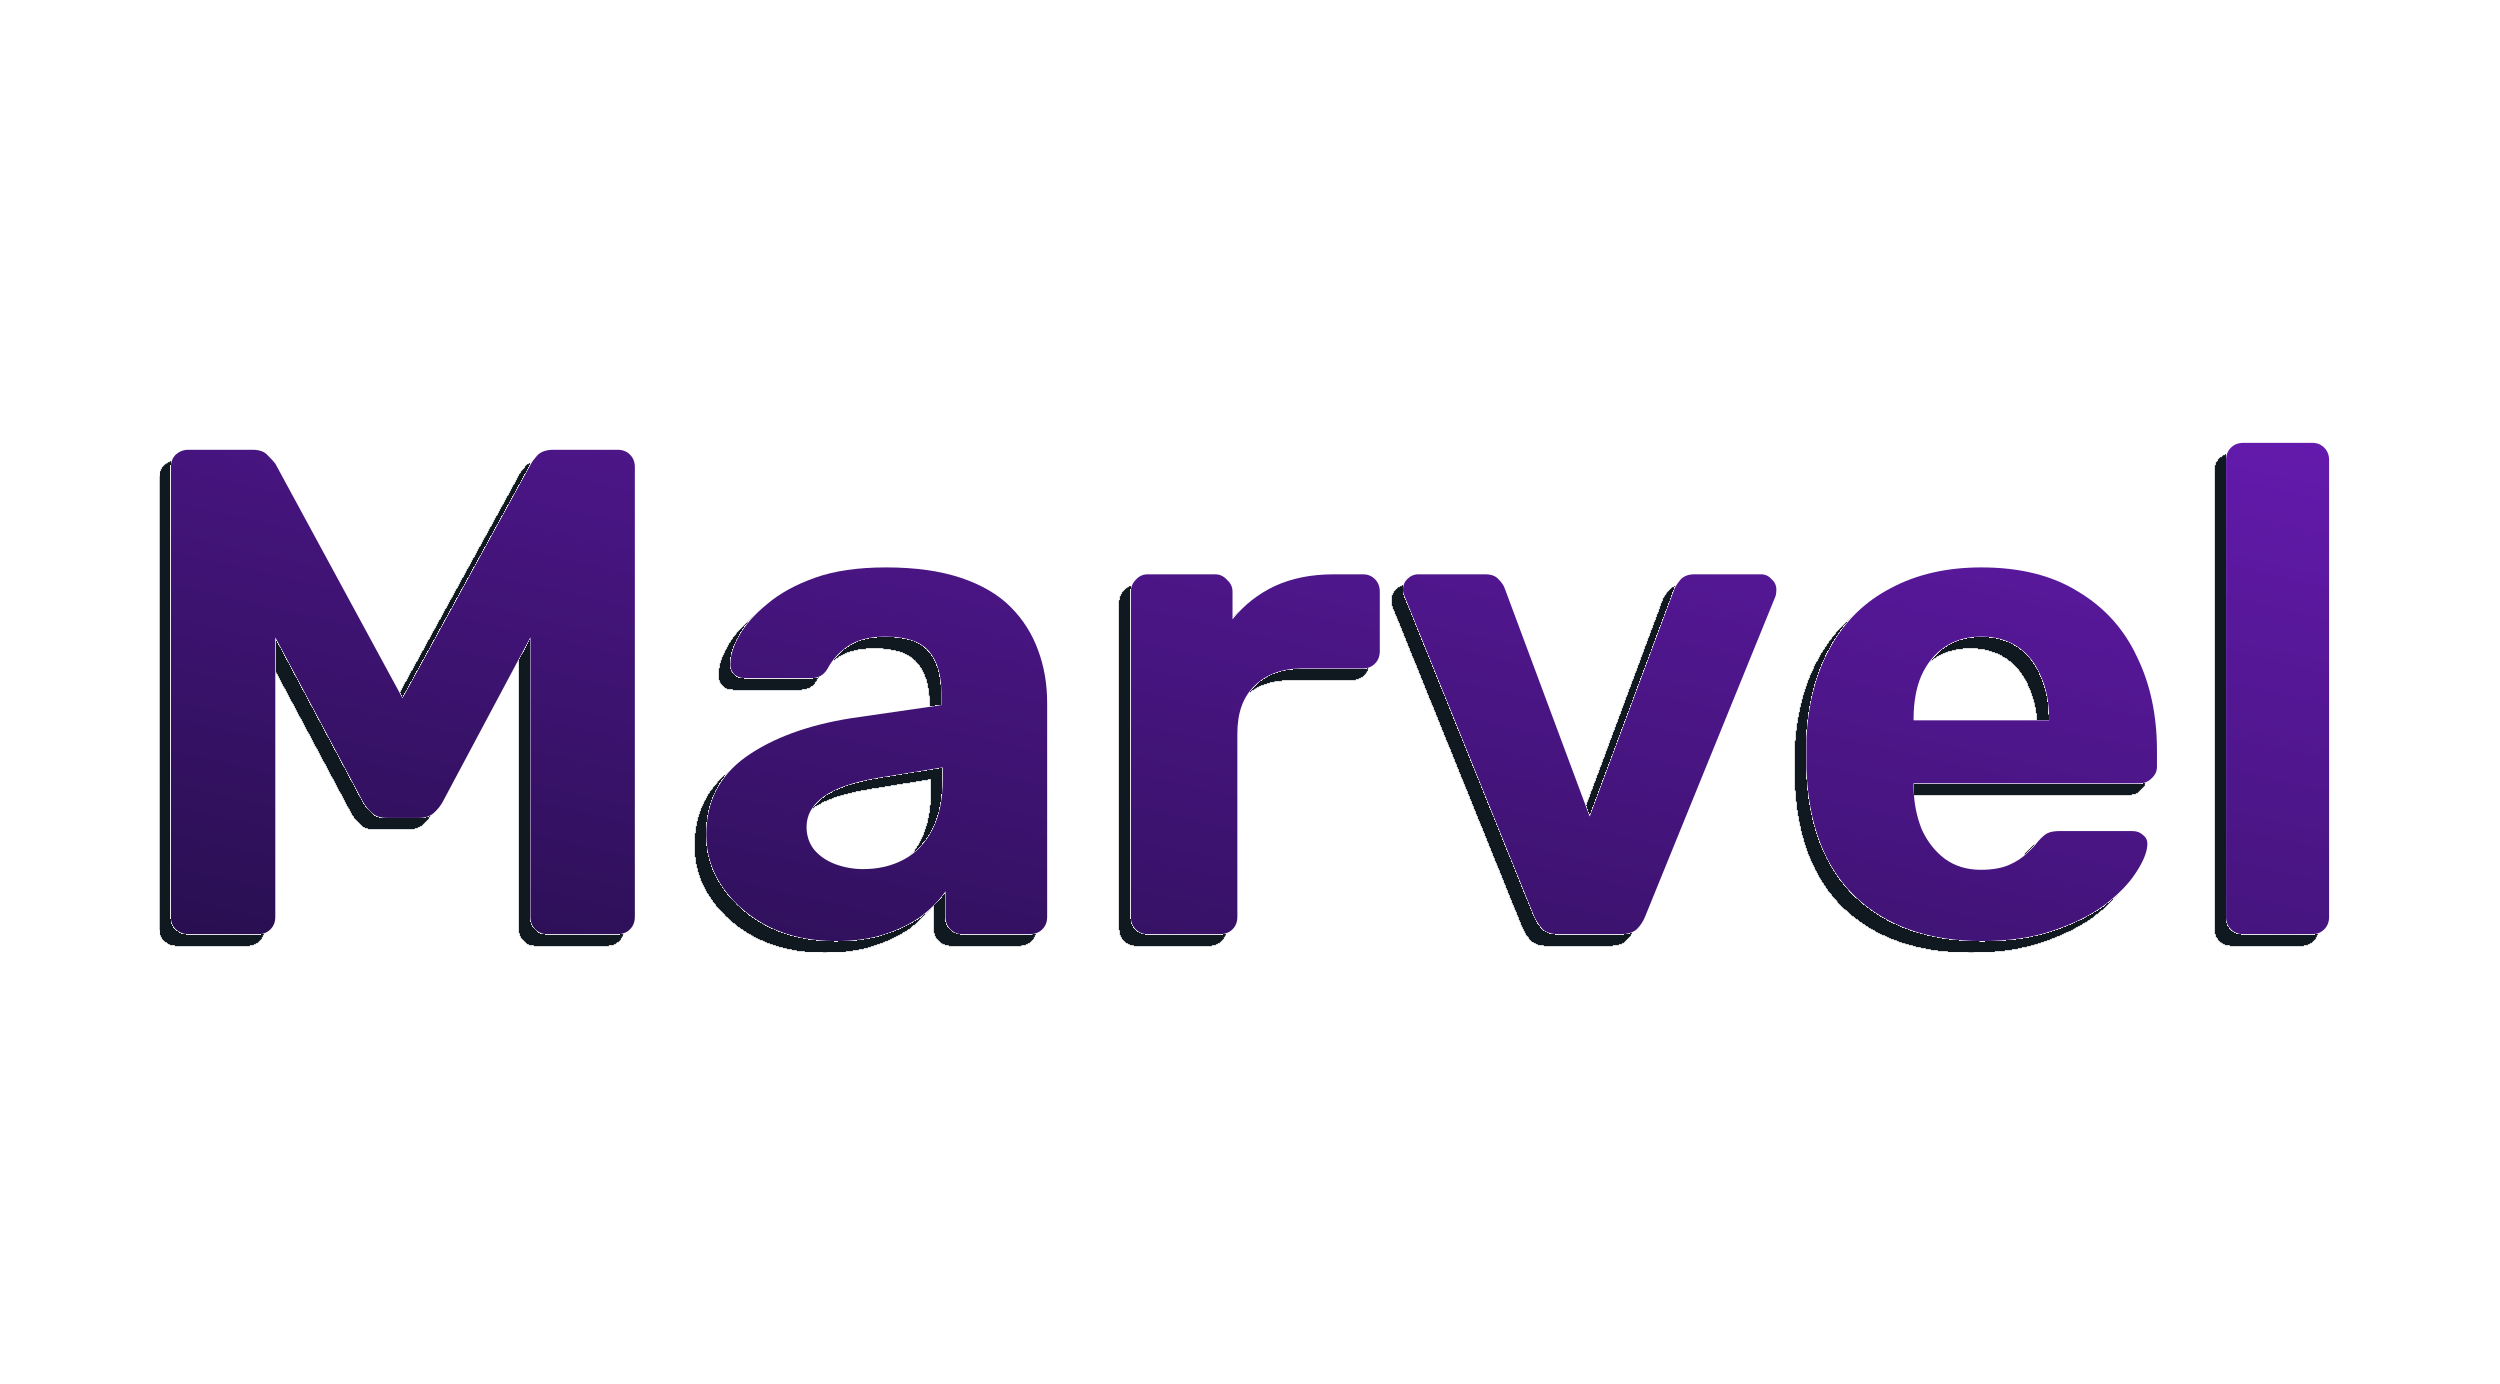
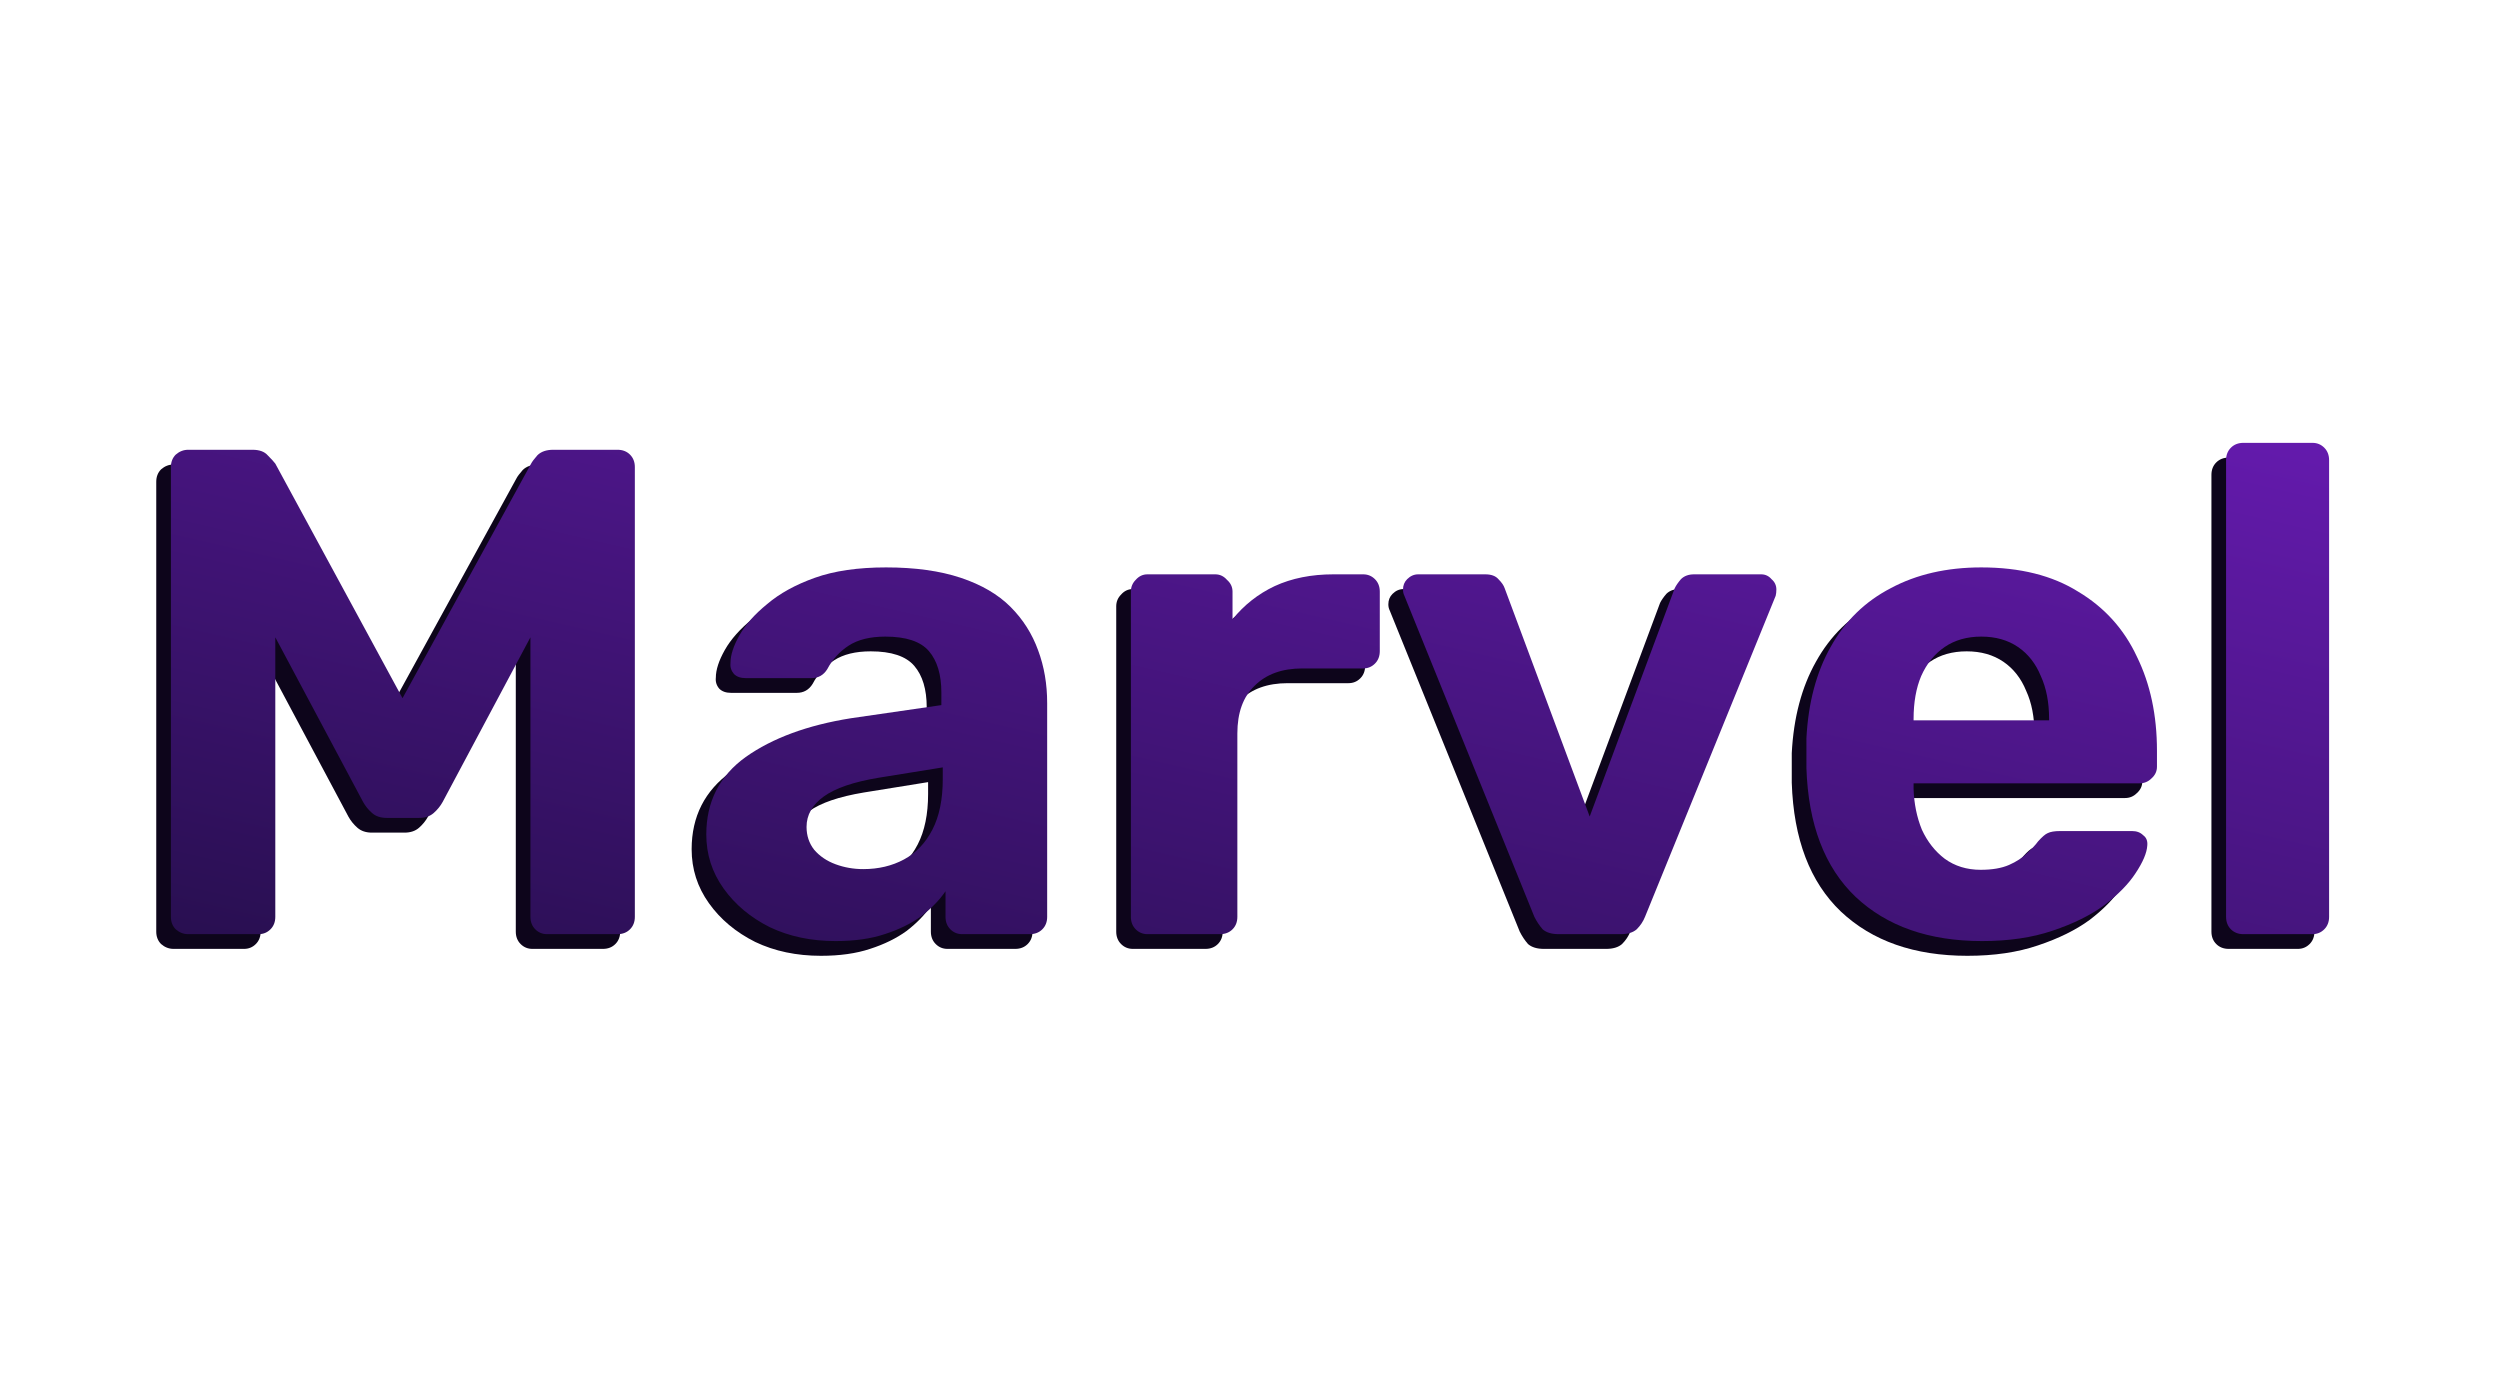
<svg xmlns="http://www.w3.org/2000/svg" width="224" height="124" viewBox="0 0 224 124" fill="none">
-   <g filter="url(#filter0_d_27_104)">
-     <path d="M16.862 83.7C16.448 83.7 16.077 83.555 15.746 83.266C15.457 82.977 15.313 82.605 15.313 82.15V41.85C15.313 41.395 15.457 41.023 15.746 40.734C16.077 40.445 16.448 40.3 16.862 40.3H22.623C23.242 40.3 23.697 40.465 23.986 40.796C24.316 41.127 24.544 41.375 24.667 41.54L36.066 62.558L47.589 41.54C47.672 41.375 47.858 41.127 48.147 40.796C48.477 40.465 48.952 40.3 49.572 40.3H55.333C55.788 40.3 56.159 40.445 56.448 40.734C56.737 41.023 56.882 41.395 56.882 41.85V82.15C56.882 82.605 56.737 82.977 56.448 83.266C56.159 83.555 55.788 83.7 55.333 83.7H49.014C48.601 83.7 48.25 83.555 47.961 83.266C47.672 82.977 47.527 82.605 47.527 82.15V57.102L39.66 71.858C39.453 72.23 39.185 72.561 38.854 72.85C38.524 73.139 38.09 73.284 37.553 73.284H34.642C34.105 73.284 33.671 73.139 33.341 72.85C33.01 72.561 32.742 72.23 32.535 71.858L24.667 57.102V82.15C24.667 82.605 24.523 82.977 24.234 83.266C23.945 83.555 23.594 83.7 23.181 83.7H16.862Z" fill="url(#paint0_linear_27_104)" />
-     <path d="M74.869 84.32C72.68 84.32 70.718 83.907 68.983 83.08C67.249 82.212 65.865 81.055 64.833 79.608C63.8 78.161 63.284 76.549 63.284 74.772C63.284 71.837 64.461 69.523 66.815 67.828C69.21 66.133 72.349 64.976 76.232 64.356L84.347 63.178V62.062C84.347 60.45 83.975 59.21 83.232 58.342C82.489 57.474 81.188 57.04 79.329 57.04C77.966 57.04 76.872 57.309 76.046 57.846C75.22 58.383 74.58 59.086 74.125 59.954C73.795 60.491 73.32 60.76 72.7 60.76H66.815C66.361 60.76 66.01 60.636 65.762 60.388C65.514 60.099 65.411 59.768 65.452 59.396C65.452 58.693 65.721 57.867 66.257 56.916C66.794 55.965 67.62 55.035 68.736 54.126C69.851 53.175 71.275 52.39 73.01 51.77C74.745 51.15 76.872 50.84 79.391 50.84C81.993 50.84 84.223 51.15 86.082 51.77C87.94 52.39 89.427 53.258 90.542 54.374C91.657 55.49 92.484 56.792 93.02 58.28C93.557 59.727 93.826 61.297 93.826 62.992V82.15C93.826 82.605 93.681 82.977 93.392 83.266C93.103 83.555 92.731 83.7 92.277 83.7H86.206C85.793 83.7 85.442 83.555 85.153 83.266C84.864 82.977 84.719 82.605 84.719 82.15V79.856C84.182 80.641 83.459 81.385 82.551 82.088C81.642 82.749 80.548 83.287 79.267 83.7C78.028 84.113 76.562 84.32 74.869 84.32ZM77.347 77.872C78.71 77.872 79.928 77.583 81.002 77.004C82.076 76.425 82.922 75.537 83.542 74.338C84.161 73.139 84.471 71.631 84.471 69.812V68.758L78.71 69.688C76.479 70.06 74.848 70.618 73.816 71.362C72.783 72.106 72.267 73.015 72.267 74.09C72.267 74.875 72.494 75.557 72.948 76.136C73.444 76.715 74.084 77.149 74.869 77.438C75.653 77.727 76.479 77.872 77.347 77.872Z" fill="url(#paint1_linear_27_104)" />
-     <path d="M102.814 83.7C102.401 83.7 102.049 83.555 101.76 83.266C101.471 82.977 101.327 82.605 101.327 82.15V53.01C101.327 52.597 101.471 52.245 101.76 51.956C102.049 51.625 102.401 51.46 102.814 51.46H108.885C109.298 51.46 109.649 51.625 109.938 51.956C110.268 52.245 110.434 52.597 110.434 53.01V55.49C111.466 54.209 112.726 53.217 114.213 52.514C115.741 51.811 117.496 51.46 119.478 51.46H122.142C122.555 51.46 122.906 51.605 123.196 51.894C123.485 52.183 123.629 52.555 123.629 53.01V58.342C123.629 58.797 123.485 59.169 123.196 59.458C122.906 59.747 122.555 59.892 122.142 59.892H116.691C114.873 59.892 113.449 60.409 112.416 61.442C111.383 62.434 110.867 63.86 110.867 65.72V82.15C110.867 82.605 110.723 82.977 110.434 83.266C110.144 83.555 109.773 83.7 109.318 83.7H102.814Z" fill="url(#paint2_linear_27_104)" />
-     <path d="M139.648 83.7C139.028 83.7 138.553 83.555 138.223 83.266C137.934 82.935 137.686 82.563 137.48 82.15L125.833 53.382C125.75 53.217 125.709 53.031 125.709 52.824C125.709 52.452 125.833 52.142 126.081 51.894C126.37 51.605 126.7 51.46 127.072 51.46H133.081C133.618 51.46 134.01 51.605 134.258 51.894C134.547 52.183 134.733 52.452 134.816 52.7L142.436 73.16L150.056 52.7C150.18 52.452 150.365 52.183 150.613 51.894C150.902 51.605 151.295 51.46 151.79 51.46H157.8C158.171 51.46 158.481 51.605 158.729 51.894C159.018 52.142 159.163 52.452 159.163 52.824C159.163 53.031 159.142 53.217 159.101 53.382L147.392 82.15C147.227 82.563 146.979 82.935 146.648 83.266C146.318 83.555 145.843 83.7 145.224 83.7H139.648Z" fill="url(#paint3_linear_27_104)" />
-     <path d="M177.59 84.32C172.841 84.32 169.062 82.997 166.253 80.352C163.486 77.707 162.02 73.863 161.855 68.82C161.855 68.489 161.855 68.055 161.855 67.518C161.855 66.939 161.855 66.485 161.855 66.154C162.02 62.971 162.742 60.243 164.023 57.97C165.303 55.655 167.1 53.899 169.413 52.7C171.725 51.46 174.431 50.84 177.528 50.84C180.997 50.84 183.889 51.563 186.201 53.01C188.555 54.415 190.311 56.358 191.467 58.838C192.665 61.277 193.264 64.087 193.264 67.27V68.696C193.264 69.109 193.099 69.461 192.768 69.75C192.479 70.039 192.128 70.184 191.715 70.184H171.457C171.457 70.225 171.457 70.308 171.457 70.432C171.457 70.515 171.457 70.597 171.457 70.68C171.498 72.003 171.746 73.222 172.2 74.338C172.696 75.413 173.377 76.281 174.245 76.942C175.153 77.603 176.227 77.934 177.466 77.934C178.499 77.934 179.345 77.789 180.006 77.5C180.667 77.211 181.204 76.859 181.617 76.446C182.071 76.033 182.402 75.681 182.608 75.392C182.98 74.979 183.269 74.731 183.475 74.648C183.723 74.524 184.095 74.462 184.591 74.462H191.034C191.447 74.462 191.777 74.586 192.025 74.834C192.314 75.041 192.438 75.351 192.396 75.764C192.355 76.425 192.004 77.252 191.343 78.244C190.724 79.195 189.795 80.145 188.555 81.096C187.316 82.005 185.768 82.77 183.909 83.39C182.092 84.01 179.986 84.32 177.59 84.32ZM171.457 64.542H183.599V64.418C183.599 62.93 183.352 61.649 182.856 60.574C182.402 59.458 181.72 58.59 180.812 57.97C179.903 57.35 178.809 57.04 177.528 57.04C176.248 57.04 175.153 57.35 174.245 57.97C173.336 58.59 172.634 59.458 172.138 60.574C171.684 61.649 171.457 62.93 171.457 64.418V64.542Z" fill="url(#paint4_linear_27_104)" />
-     <path d="M201.005 83.7C200.551 83.7 200.179 83.555 199.89 83.266C199.601 82.977 199.456 82.605 199.456 82.15V41.23C199.456 40.775 199.601 40.403 199.89 40.114C200.179 39.825 200.551 39.68 201.005 39.68H207.2C207.613 39.68 207.964 39.825 208.254 40.114C208.543 40.403 208.687 40.775 208.687 41.23V82.15C208.687 82.605 208.543 82.977 208.254 83.266C207.964 83.555 207.613 83.7 207.2 83.7H201.005Z" fill="url(#paint5_linear_27_104)" />
-   </g>
+   <path d="M15.549 85.02C15.136 85.02 14.764 84.875 14.434 84.586C14.145 84.297 14 83.925 14 83.47V43.17C14 42.715 14.145 42.343 14.434 42.054C14.764 41.765 15.136 41.62 15.549 41.62H21.31C21.93 41.62 22.384 41.785 22.673 42.116C23.004 42.447 23.231 42.695 23.355 42.86L34.754 63.878L46.277 42.86C46.359 42.695 46.545 42.447 46.834 42.116C47.165 41.785 47.639 41.62 48.259 41.62H54.02C54.475 41.62 54.846 41.765 55.136 42.054C55.425 42.343 55.569 42.715 55.569 43.17V83.47C55.569 83.925 55.425 84.297 55.136 84.586C54.846 84.875 54.475 85.02 54.02 85.02H47.702C47.288 85.02 46.937 84.875 46.648 84.586C46.359 84.297 46.215 83.925 46.215 83.47V58.422L38.347 73.178C38.14 73.55 37.872 73.881 37.541 74.17C37.211 74.459 36.777 74.604 36.24 74.604H33.329C32.792 74.604 32.358 74.459 32.028 74.17C31.697 73.881 31.429 73.55 31.222 73.178L23.355 58.422V83.47C23.355 83.925 23.21 84.297 22.921 84.586C22.632 84.875 22.281 85.02 21.868 85.02H15.549Z" fill="#0D051B" />
+   <path d="M73.556 85.64C71.367 85.64 69.405 85.227 67.671 84.4C65.936 83.532 64.552 82.375 63.52 80.928C62.487 79.481 61.971 77.869 61.971 76.092C61.971 73.157 63.148 70.843 65.502 69.148C67.898 67.453 71.037 66.296 74.919 65.676L83.034 64.498V63.382C83.034 61.77 82.663 60.53 81.919 59.662C81.176 58.794 79.875 58.36 78.016 58.36C76.653 58.36 75.559 58.629 74.733 59.166C73.907 59.703 73.267 60.406 72.812 61.274C72.482 61.811 72.007 62.08 71.388 62.08H65.502C65.048 62.08 64.697 61.956 64.449 61.708C64.201 61.419 64.098 61.088 64.139 60.716C64.139 60.013 64.408 59.187 64.945 58.236C65.482 57.285 66.308 56.355 67.423 55.446C68.538 54.495 69.963 53.71 71.697 53.09C73.432 52.47 75.559 52.16 78.078 52.16C80.68 52.16 82.911 52.47 84.769 53.09C86.628 53.71 88.115 54.578 89.23 55.694C90.345 56.81 91.171 58.112 91.708 59.6C92.245 61.047 92.513 62.617 92.513 64.312V83.47C92.513 83.925 92.368 84.297 92.079 84.586C91.79 84.875 91.418 85.02 90.964 85.02H84.893C84.48 85.02 84.129 84.875 83.84 84.586C83.551 84.297 83.406 83.925 83.406 83.47V81.176C82.869 81.961 82.147 82.705 81.238 83.408C80.329 84.069 79.235 84.607 77.954 85.02C76.715 85.433 75.249 85.64 73.556 85.64ZM76.034 79.192C77.397 79.192 78.615 78.903 79.689 78.324C80.763 77.745 81.61 76.857 82.229 75.658C82.849 74.459 83.158 72.951 83.158 71.132V70.078L77.397 71.008C75.167 71.38 73.535 71.938 72.503 72.682C71.47 73.426 70.954 74.335 70.954 75.41C70.954 76.195 71.181 76.877 71.635 77.456C72.131 78.035 72.771 78.469 73.556 78.758C74.341 79.047 75.167 79.192 76.034 79.192Z" fill="#0D051B" />
+   <path d="M101.501 85.02C101.088 85.02 100.737 84.875 100.448 84.586C100.159 84.297 100.014 83.925 100.014 83.47V54.33C100.014 53.917 100.159 53.565 100.448 53.276C100.737 52.945 101.088 52.78 101.501 52.78H107.572C107.985 52.78 108.336 52.945 108.625 53.276C108.956 53.565 109.121 53.917 109.121 54.33V56.81C110.153 55.529 111.413 54.537 112.9 53.834C114.428 53.131 116.183 52.78 118.166 52.78H120.83C121.243 52.78 121.594 52.925 121.883 53.214C122.172 53.503 122.316 53.875 122.316 54.33V59.662C122.316 60.117 122.172 60.489 121.883 60.778C121.594 61.067 121.243 61.212 120.83 61.212H115.378C113.561 61.212 112.136 61.729 111.103 62.762C110.071 63.754 109.554 65.18 109.554 67.04V83.47C109.554 83.925 109.41 84.297 109.121 84.586C108.832 84.875 108.46 85.02 108.006 85.02H101.501Z" fill="#0D051B" />
+   <path d="M138.335 85.02C137.716 85.02 137.241 84.875 136.91 84.586C136.621 84.255 136.373 83.883 136.167 83.47L124.52 54.702C124.437 54.537 124.396 54.351 124.396 54.144C124.396 53.772 124.52 53.462 124.768 53.214C125.057 52.925 125.387 52.78 125.759 52.78H131.768C132.305 52.78 132.698 52.925 132.945 53.214C133.234 53.503 133.42 53.772 133.503 54.02L141.123 74.48L148.743 54.02C148.867 53.772 149.053 53.503 149.301 53.214C149.59 52.925 149.982 52.78 150.478 52.78H156.487C156.859 52.78 157.168 52.925 157.416 53.214C157.705 53.462 157.85 53.772 157.85 54.144C157.85 54.351 157.829 54.537 157.788 54.702L146.079 83.47C145.914 83.883 145.666 84.255 145.336 84.586C145.005 84.875 144.53 85.02 143.911 85.02H138.335Z" fill="#0D051B" />
+   <path d="M176.277 85.64C171.528 85.64 167.749 84.317 164.94 81.672C162.173 79.027 160.707 75.183 160.542 70.14C160.542 69.809 160.542 69.375 160.542 68.838C160.542 68.259 160.542 67.805 160.542 67.474C160.707 64.291 161.43 61.563 162.71 59.29C163.99 56.975 165.787 55.219 168.1 54.02C170.413 52.78 173.118 52.16 176.215 52.16C179.685 52.16 182.576 52.883 184.889 54.33C187.243 55.735 188.998 57.678 190.154 60.158C191.352 62.597 191.951 65.407 191.951 68.59V70.016C191.951 70.429 191.786 70.781 191.455 71.07C191.166 71.359 190.815 71.504 190.402 71.504H170.144C170.144 71.545 170.144 71.628 170.144 71.752C170.144 71.835 170.144 71.917 170.144 72C170.185 73.323 170.433 74.542 170.888 75.658C171.383 76.733 172.065 77.601 172.932 78.262C173.841 78.923 174.914 79.254 176.153 79.254C177.186 79.254 178.033 79.109 178.693 78.82C179.354 78.531 179.891 78.179 180.304 77.766C180.758 77.353 181.089 77.001 181.295 76.712C181.667 76.299 181.956 76.051 182.163 75.968C182.411 75.844 182.782 75.782 183.278 75.782H189.721C190.134 75.782 190.464 75.906 190.712 76.154C191.001 76.361 191.125 76.671 191.084 77.084C191.042 77.745 190.691 78.572 190.031 79.564C189.411 80.515 188.482 81.465 187.243 82.416C186.004 83.325 184.455 84.09 182.596 84.71C180.779 85.33 178.673 85.64 176.277 85.64ZM170.144 65.862H182.287V65.738C182.287 64.25 182.039 62.969 181.543 61.894C181.089 60.778 180.407 59.91 179.499 59.29C178.59 58.67 177.496 58.36 176.215 58.36C174.935 58.36 173.841 58.67 172.932 59.29C172.023 59.91 171.321 60.778 170.826 61.894C170.371 62.969 170.144 64.25 170.144 65.738V65.862Z" fill="#0D051B" />
+   <path d="M199.692 85.02C199.238 85.02 198.866 84.875 198.577 84.586C198.288 84.297 198.144 83.925 198.144 83.47V42.55C198.144 42.095 198.288 41.723 198.577 41.434C198.866 41.145 199.238 41 199.692 41H205.888C206.301 41 206.652 41.145 206.941 41.434C207.23 41.723 207.374 42.095 207.374 42.55V83.47C207.374 83.925 207.23 84.297 206.941 84.586C206.652 84.875 206.301 85.02 205.888 85.02H199.692Z" fill="#0D051B" />
+   <path d="M16.862 83.7C16.448 83.7 16.077 83.555 15.746 83.266C15.457 82.977 15.313 82.605 15.313 82.15V41.85C15.313 41.395 15.457 41.023 15.746 40.734C16.077 40.445 16.448 40.3 16.862 40.3H22.623C23.242 40.3 23.697 40.465 23.986 40.796C24.316 41.127 24.544 41.375 24.667 41.54L36.066 62.558L47.589 41.54C47.672 41.375 47.858 41.127 48.147 40.796C48.477 40.465 48.952 40.3 49.572 40.3H55.333C55.788 40.3 56.159 40.445 56.448 40.734C56.737 41.023 56.882 41.395 56.882 41.85V82.15C56.882 82.605 56.737 82.977 56.448 83.266C56.159 83.555 55.788 83.7 55.333 83.7H49.014C48.601 83.7 48.25 83.555 47.961 83.266C47.672 82.977 47.527 82.605 47.527 82.15V57.102L39.66 71.858C39.453 72.23 39.185 72.561 38.854 72.85C38.524 73.139 38.09 73.284 37.553 73.284H34.642C34.105 73.284 33.671 73.139 33.341 72.85C33.01 72.561 32.742 72.23 32.535 71.858L24.667 57.102V82.15C24.667 82.605 24.523 82.977 24.234 83.266C23.945 83.555 23.594 83.7 23.181 83.7H16.862Z" fill="url(#paint0_linear_27_104)" />
+   <path d="M74.869 84.32C72.68 84.32 70.718 83.907 68.983 83.08C67.249 82.212 65.865 81.055 64.833 79.608C63.8 78.161 63.284 76.549 63.284 74.772C63.284 71.837 64.461 69.523 66.815 67.828C69.21 66.133 72.349 64.976 76.232 64.356L84.347 63.178V62.062C84.347 60.45 83.975 59.21 83.232 58.342C82.489 57.474 81.188 57.04 79.329 57.04C77.966 57.04 76.872 57.309 76.046 57.846C75.22 58.383 74.58 59.086 74.125 59.954C73.795 60.491 73.32 60.76 72.7 60.76H66.815C66.361 60.76 66.01 60.636 65.762 60.388C65.514 60.099 65.411 59.768 65.452 59.396C65.452 58.693 65.721 57.867 66.257 56.916C66.794 55.965 67.62 55.035 68.736 54.126C69.851 53.175 71.275 52.39 73.01 51.77C74.745 51.15 76.872 50.84 79.391 50.84C81.993 50.84 84.223 51.15 86.082 51.77C87.94 52.39 89.427 53.258 90.542 54.374C91.657 55.49 92.484 56.792 93.02 58.28C93.557 59.727 93.826 61.297 93.826 62.992V82.15C93.826 82.605 93.681 82.977 93.392 83.266C93.103 83.555 92.731 83.7 92.277 83.7H86.206C85.793 83.7 85.442 83.555 85.153 83.266C84.864 82.977 84.719 82.605 84.719 82.15V79.856C84.182 80.641 83.459 81.385 82.551 82.088C81.642 82.749 80.548 83.287 79.267 83.7C78.028 84.113 76.562 84.32 74.869 84.32ZM77.347 77.872C78.71 77.872 79.928 77.583 81.002 77.004C82.076 76.425 82.922 75.537 83.542 74.338C84.161 73.139 84.471 71.631 84.471 69.812V68.758L78.71 69.688C76.479 70.06 74.848 70.618 73.816 71.362C72.783 72.106 72.267 73.015 72.267 74.09C72.267 74.875 72.494 75.557 72.948 76.136C73.444 76.715 74.084 77.149 74.869 77.438C75.653 77.727 76.479 77.872 77.347 77.872Z" fill="url(#paint1_linear_27_104)" />
+   <path d="M102.814 83.7C102.401 83.7 102.049 83.555 101.76 83.266C101.471 82.977 101.327 82.605 101.327 82.15V53.01C101.327 52.597 101.471 52.245 101.76 51.956C102.049 51.625 102.401 51.46 102.814 51.46H108.885C109.298 51.46 109.649 51.625 109.938 51.956C110.268 52.245 110.434 52.597 110.434 53.01V55.49C111.466 54.209 112.726 53.217 114.213 52.514C115.741 51.811 117.496 51.46 119.478 51.46H122.142C122.555 51.46 122.906 51.605 123.196 51.894C123.485 52.183 123.629 52.555 123.629 53.01V58.342C123.629 58.797 123.485 59.169 123.196 59.458C122.906 59.747 122.555 59.892 122.142 59.892H116.691C114.873 59.892 113.449 60.409 112.416 61.442C111.383 62.434 110.867 63.86 110.867 65.72V82.15C110.867 82.605 110.723 82.977 110.434 83.266C110.144 83.555 109.773 83.7 109.318 83.7H102.814Z" fill="url(#paint2_linear_27_104)" />
+   <path d="M139.648 83.7C139.028 83.7 138.553 83.555 138.223 83.266C137.934 82.935 137.686 82.563 137.48 82.15L125.833 53.382C125.75 53.217 125.709 53.031 125.709 52.824C125.709 52.452 125.833 52.142 126.081 51.894C126.37 51.605 126.7 51.46 127.072 51.46H133.081C133.618 51.46 134.01 51.605 134.258 51.894C134.547 52.183 134.733 52.452 134.816 52.7L142.436 73.16L150.056 52.7C150.18 52.452 150.365 52.183 150.613 51.894C150.902 51.605 151.295 51.46 151.79 51.46H157.8C158.171 51.46 158.481 51.605 158.729 51.894C159.018 52.142 159.163 52.452 159.163 52.824C159.163 53.031 159.142 53.217 159.101 53.382L147.392 82.15C147.227 82.563 146.979 82.935 146.648 83.266C146.318 83.555 145.843 83.7 145.224 83.7H139.648Z" fill="url(#paint3_linear_27_104)" />
+   <path d="M177.59 84.32C172.841 84.32 169.062 82.997 166.253 80.352C163.486 77.707 162.02 73.863 161.855 68.82C161.855 68.489 161.855 68.055 161.855 67.518C161.855 66.939 161.855 66.485 161.855 66.154C162.02 62.971 162.742 60.243 164.023 57.97C165.303 55.655 167.1 53.899 169.413 52.7C171.725 51.46 174.431 50.84 177.528 50.84C180.997 50.84 183.889 51.563 186.201 53.01C188.555 54.415 190.311 56.358 191.467 58.838C192.665 61.277 193.264 64.087 193.264 67.27V68.696C193.264 69.109 193.099 69.461 192.768 69.75C192.479 70.039 192.128 70.184 191.715 70.184H171.457C171.457 70.225 171.457 70.308 171.457 70.432C171.457 70.515 171.457 70.597 171.457 70.68C171.498 72.003 171.746 73.222 172.2 74.338C172.696 75.413 173.377 76.281 174.245 76.942C175.153 77.603 176.227 77.934 177.466 77.934C178.499 77.934 179.345 77.789 180.006 77.5C180.667 77.211 181.204 76.859 181.617 76.446C182.071 76.033 182.402 75.681 182.608 75.392C182.98 74.979 183.269 74.731 183.475 74.648C183.723 74.524 184.095 74.462 184.591 74.462H191.034C191.447 74.462 191.777 74.586 192.025 74.834C192.314 75.041 192.438 75.351 192.396 75.764C192.355 76.425 192.004 77.252 191.343 78.244C190.724 79.195 189.795 80.145 188.555 81.096C187.316 82.005 185.768 82.77 183.909 83.39C182.092 84.01 179.986 84.32 177.59 84.32ZM171.457 64.542H183.599V64.418C183.599 62.93 183.352 61.649 182.856 60.574C182.402 59.458 181.72 58.59 180.812 57.97C179.903 57.35 178.809 57.04 177.528 57.04C176.248 57.04 175.153 57.35 174.245 57.97C173.336 58.59 172.634 59.458 172.138 60.574C171.684 61.649 171.457 62.93 171.457 64.418V64.542Z" fill="url(#paint4_linear_27_104)" />
+   <path d="M201.005 83.7C200.551 83.7 200.179 83.555 199.89 83.266C199.601 82.977 199.456 82.605 199.456 82.15V41.23C199.456 40.775 199.601 40.403 199.89 40.114C200.179 39.825 200.551 39.68 201.005 39.68H207.2C207.613 39.68 207.964 39.825 208.254 40.114C208.543 40.403 208.687 40.775 208.687 41.23V82.15C208.687 82.605 208.543 82.977 208.254 83.266C207.964 83.555 207.613 83.7 207.2 83.7H201.005Z" fill="url(#paint5_linear_27_104)" />
  <defs>
-     <filter id="filter0_d_27_104" x="14.313" y="39.68" width="194.374" height="45.64" filterUnits="userSpaceOnUse" color-interpolation-filters="sRGB">
-       <feFlood flood-opacity="0" result="BackgroundImageFix" />
-       <feColorMatrix in="SourceAlpha" type="matrix" values="0 0 0 0 0 0 0 0 0 0 0 0 0 0 0 0 0 0 127 0" result="hardAlpha" />
-       <feOffset dx="-1" dy="1" />
-       <feComposite in2="hardAlpha" operator="out" />
-       <feColorMatrix type="matrix" values="0 0 0 0 0.063 0 0 0 0 0.094 0 0 0 0 0.125 0 0 0 1 0" />
-       <feBlend mode="normal" in2="BackgroundImageFix" result="effect1_dropShadow_27_104" />
-       <feBlend mode="normal" in="SourceGraphic" in2="effect1_dropShadow_27_104" result="shape" />
-     </filter>
    <linearGradient id="paint0_linear_27_104" x1="15.313" y1="84.32" x2="34.88" y2="-0.443" gradientUnits="userSpaceOnUse">
      <stop stop-color="#280F50" />
      <stop offset="1" stop-color="#641AAD" />
    </linearGradient>
    <linearGradient id="paint1_linear_27_104" x1="15.313" y1="84.32" x2="34.88" y2="-0.443" gradientUnits="userSpaceOnUse">
      <stop stop-color="#280F50" />
      <stop offset="1" stop-color="#641AAD" />
    </linearGradient>
    <linearGradient id="paint2_linear_27_104" x1="15.313" y1="84.32" x2="34.88" y2="-0.443" gradientUnits="userSpaceOnUse">
      <stop stop-color="#280F50" />
      <stop offset="1" stop-color="#641AAD" />
    </linearGradient>
    <linearGradient id="paint3_linear_27_104" x1="15.313" y1="84.32" x2="34.88" y2="-0.443" gradientUnits="userSpaceOnUse">
      <stop stop-color="#280F50" />
      <stop offset="1" stop-color="#641AAD" />
    </linearGradient>
    <linearGradient id="paint4_linear_27_104" x1="15.313" y1="84.32" x2="34.88" y2="-0.443" gradientUnits="userSpaceOnUse">
      <stop stop-color="#280F50" />
      <stop offset="1" stop-color="#641AAD" />
    </linearGradient>
    <linearGradient id="paint5_linear_27_104" x1="15.313" y1="84.32" x2="34.88" y2="-0.443" gradientUnits="userSpaceOnUse">
      <stop stop-color="#280F50" />
      <stop offset="1" stop-color="#641AAD" />
    </linearGradient>
  </defs>
</svg>
